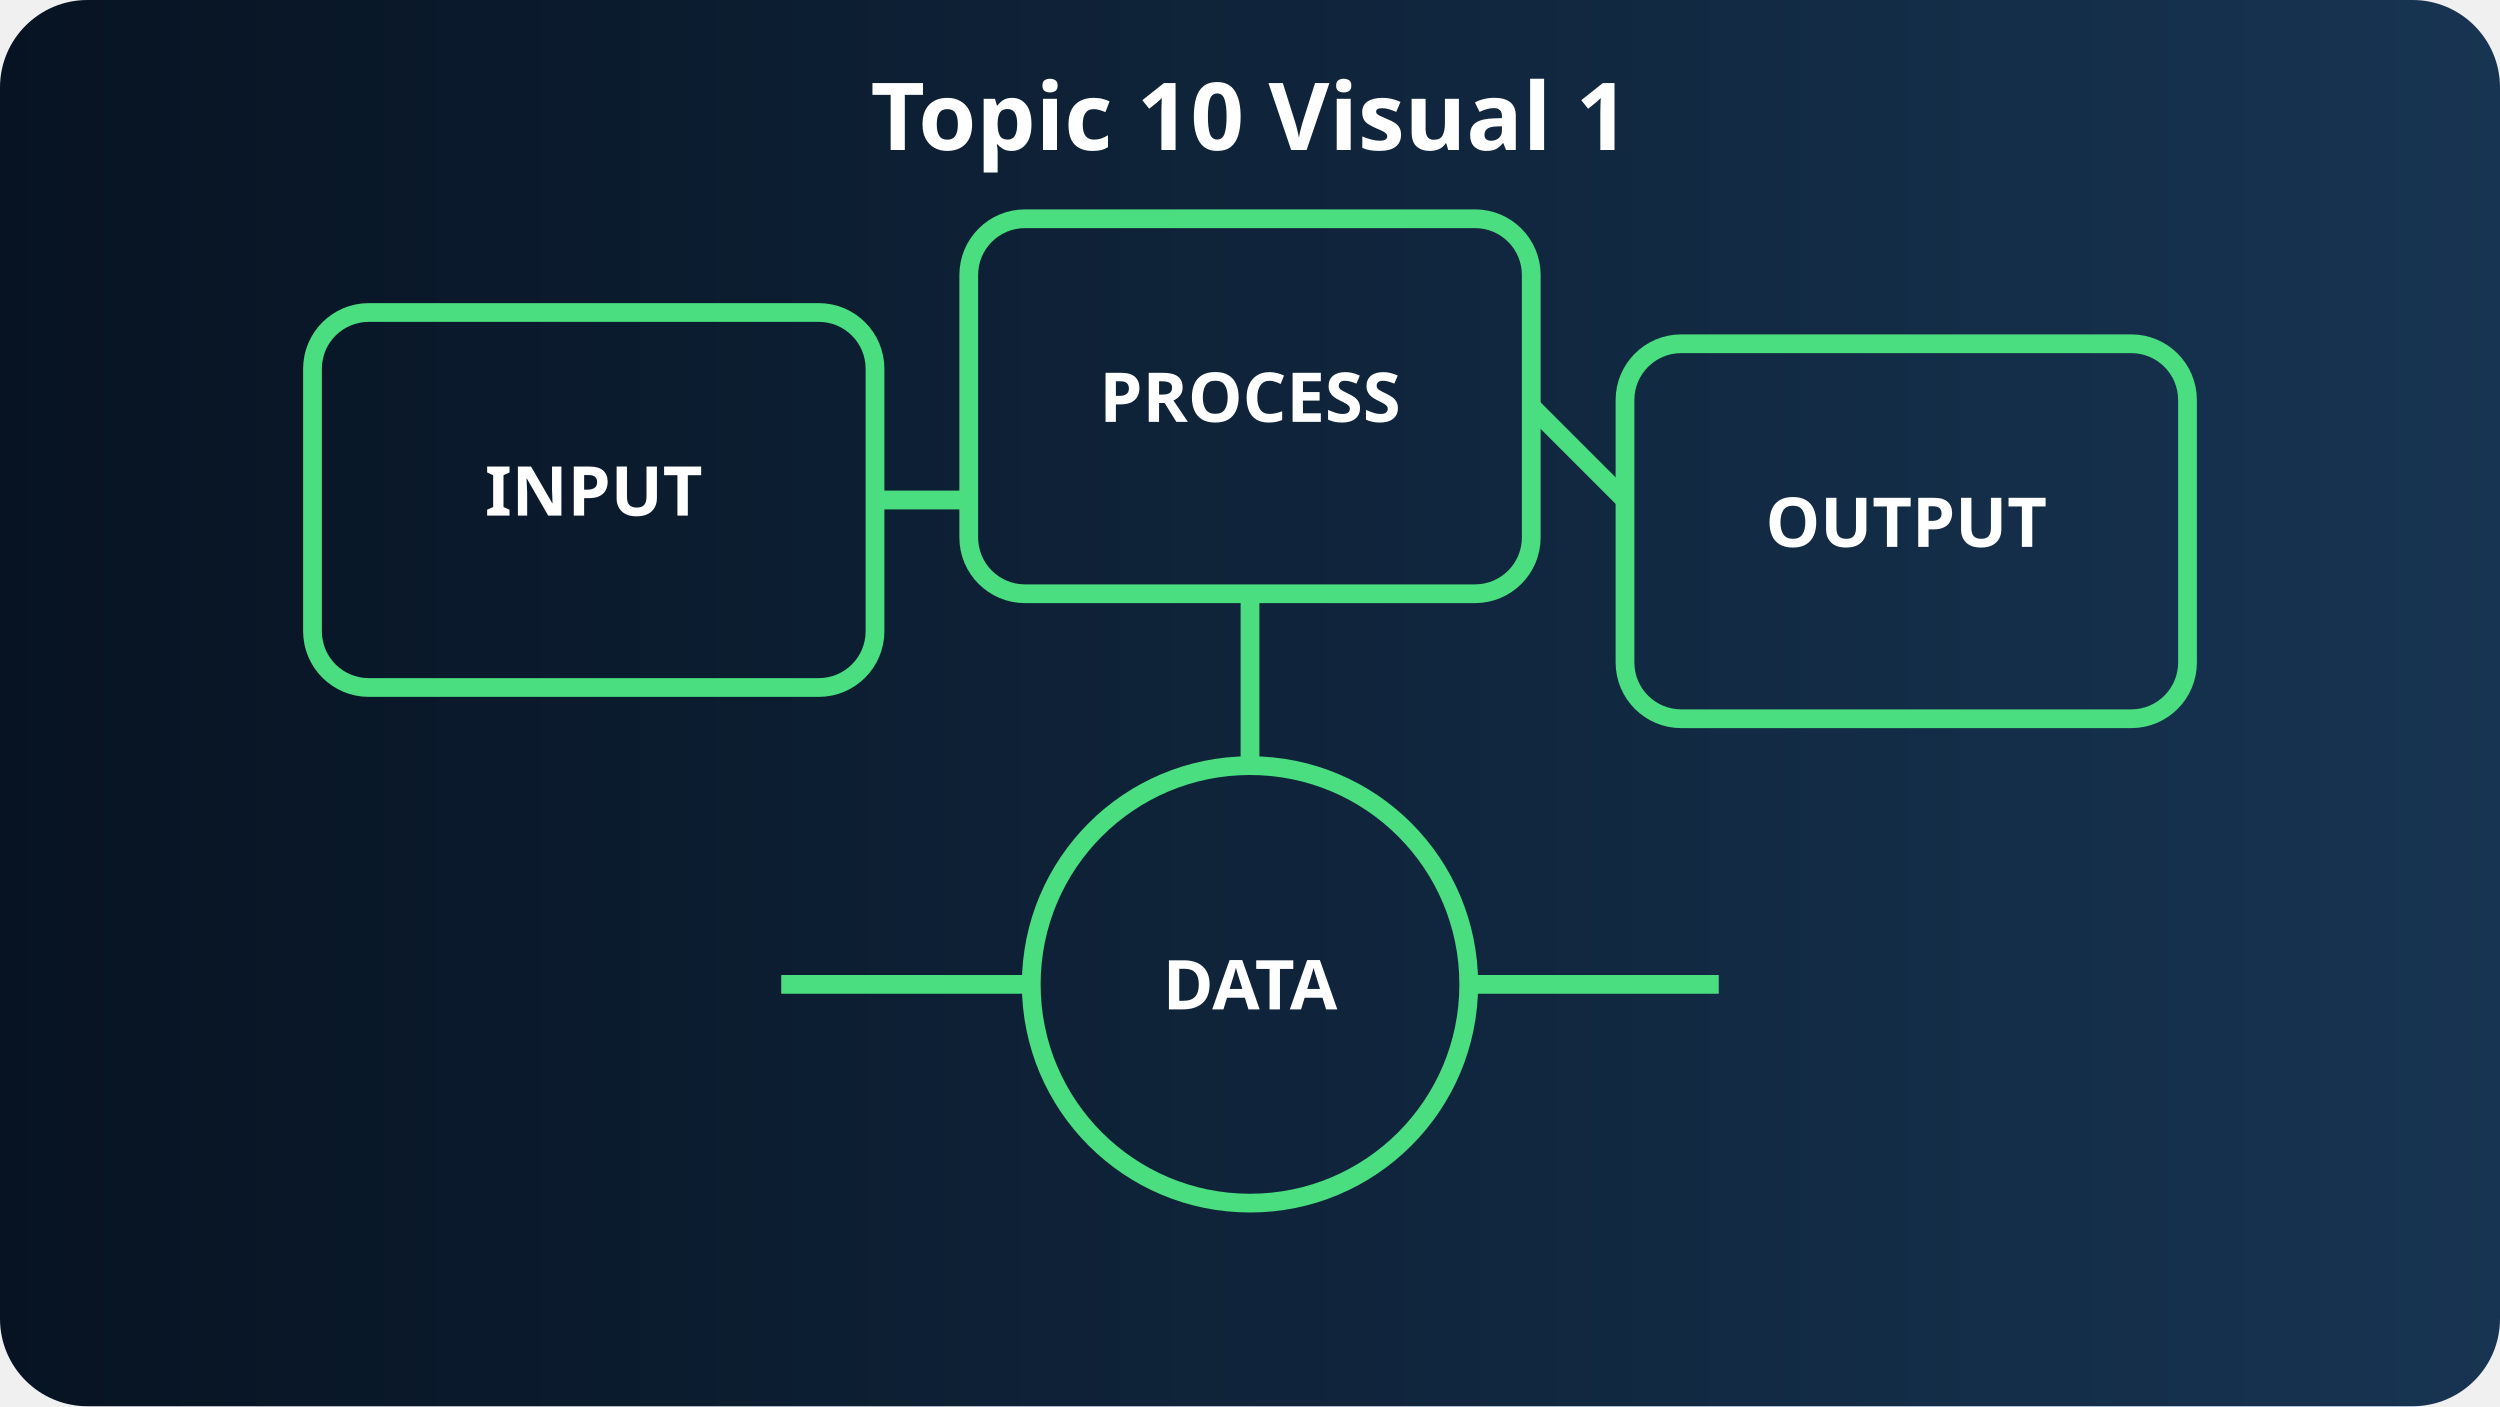
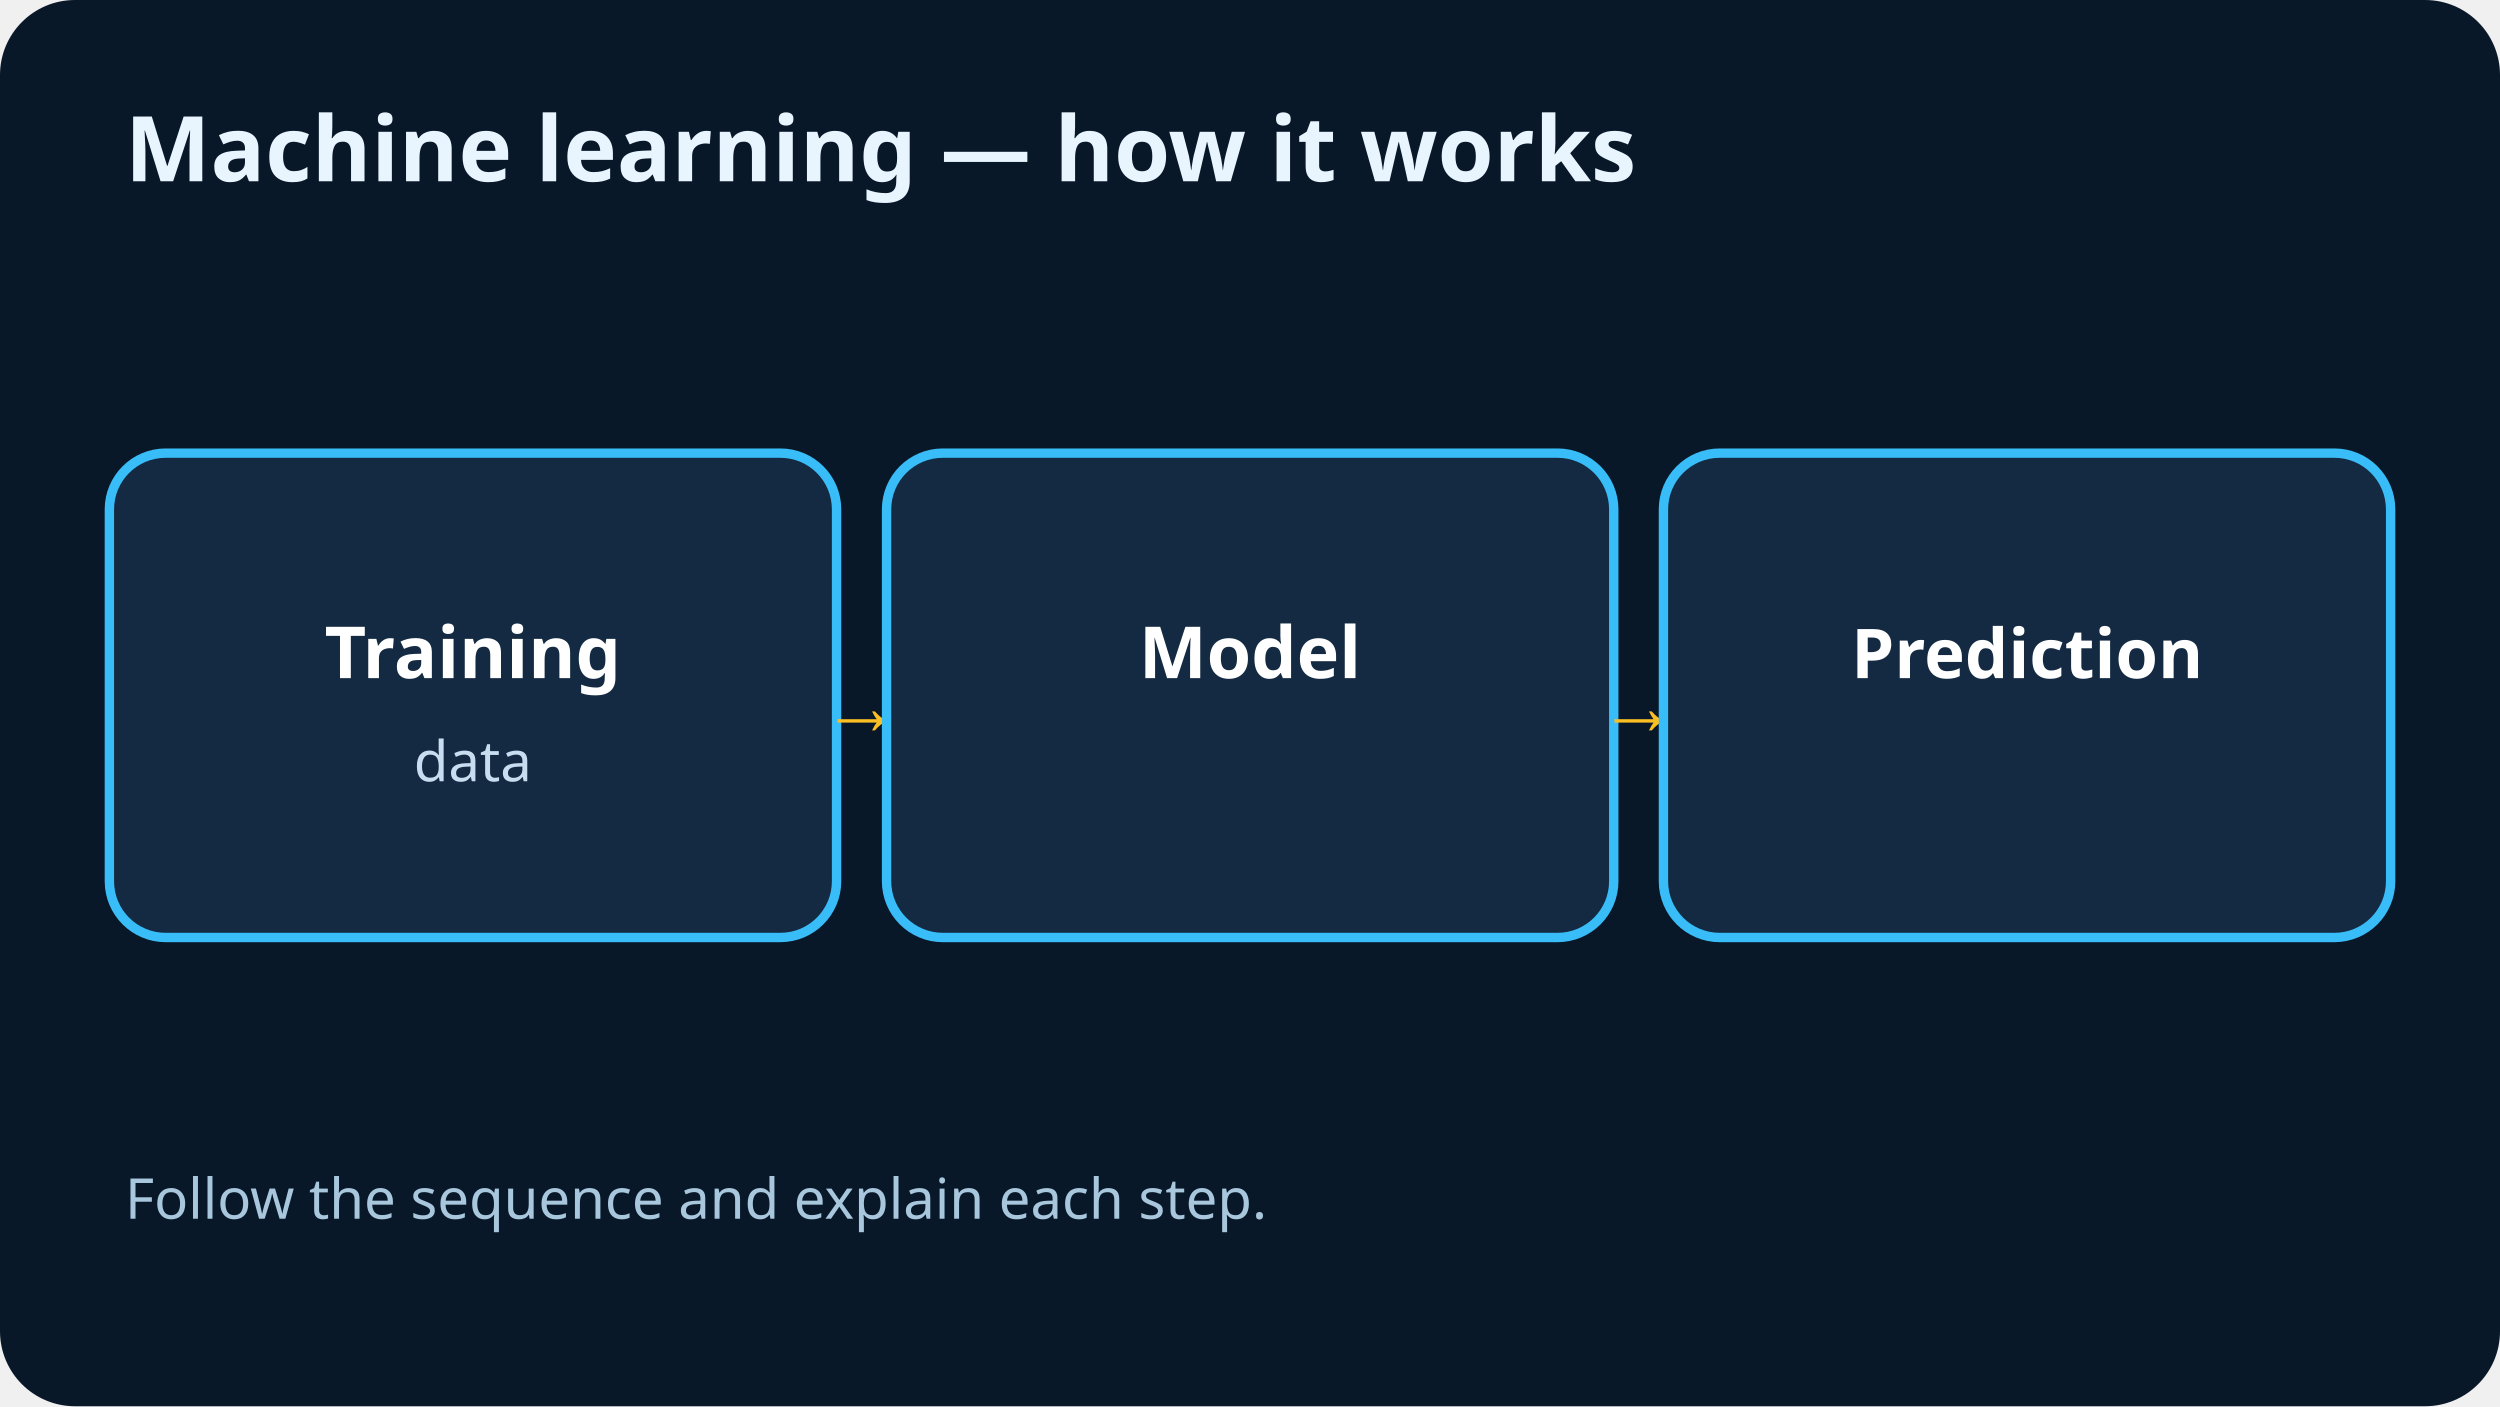
- <svg xmlns="http://www.w3.org/2000/svg" viewBox="0 0 800 450">
-   <defs>
-     <linearGradient id="g" x1="0" x2="1">
-       <stop stop-color="#071322" />
-       <stop offset="1" stop-color="#173452" />
-     </linearGradient>
-   </defs>
-   <rect width="800" height="450" rx="28" fill="url(#g)" />
-   <g fill="none" stroke="#4ade80" stroke-width="6">
-     <rect x="100" y="100" width="180" height="120" rx="18" />
-     <rect x="310" y="70" width="180" height="120" rx="18" />
-     <rect x="520" y="110" width="180" height="120" rx="18" />
-     <path d="M280 160h30M490 130l30 30" />
-     <circle cx="400" cy="315" r="70" />
-     <path d="M400 245v-55M330 315h-80M470 315h80" />
-   </g>
-   <g fill="white" font-family="system-ui" font-weight="800" text-anchor="middle">
-     <text x="400" y="48" font-size="30">Topic 10 Visual 1</text>
-     <text x="190" y="165" font-size="22">INPUT</text>
-     <text x="400" y="135" font-size="22">PROCESS</text>
-     <text x="610" y="175" font-size="22">OUTPUT</text>
-     <text x="400" y="323" font-size="22">DATA</text>
-   </g>
+ <svg xmlns="http://www.w3.org/2000/svg" viewBox="0 0 800 450" role="img" aria-label="Machine learning diagram">
+   <rect width="800" height="450" rx="24" fill="#091829" />
+   <text x="40" y="58" fill="#e8f5ff" font-size="29" font-family="system-ui" font-weight="bold">Machine learning — how it works</text>
+   <rect x="35.0" y="145" width="232.7" height="155" rx="18" fill="#132a42" stroke="#39bdf8" stroke-width="3" />
+   <text x="151.3" y="217" text-anchor="middle" fill="white" font-family="system-ui" font-weight="bold" font-size="23">Training</text>
+   <text x="151.3" y="250" text-anchor="middle" fill="#c8def0" font-family="system-ui" font-size="18">data</text>
+   <text x="275.7" y="235" text-anchor="middle" fill="#fbbf24" font-size="26">→</text>
+   <rect x="283.7" y="145" width="232.7" height="155" rx="18" fill="#132a42" stroke="#39bdf8" stroke-width="3" />
+   <text x="400.0" y="217" text-anchor="middle" fill="white" font-family="system-ui" font-weight="bold" font-size="23">Model</text>
+   <text x="524.3" y="235" text-anchor="middle" fill="#fbbf24" font-size="26">→</text>
+   <rect x="532.3" y="145" width="232.7" height="155" rx="18" fill="#132a42" stroke="#39bdf8" stroke-width="3" />
+   <text x="648.7" y="217" text-anchor="middle" fill="white" font-family="system-ui" font-weight="bold" font-size="22">Prediction</text>
+   <text x="40" y="390" fill="#a8c7dd" font-family="system-ui" font-size="18">Follow the sequence and explain each step.</text>
</svg>
